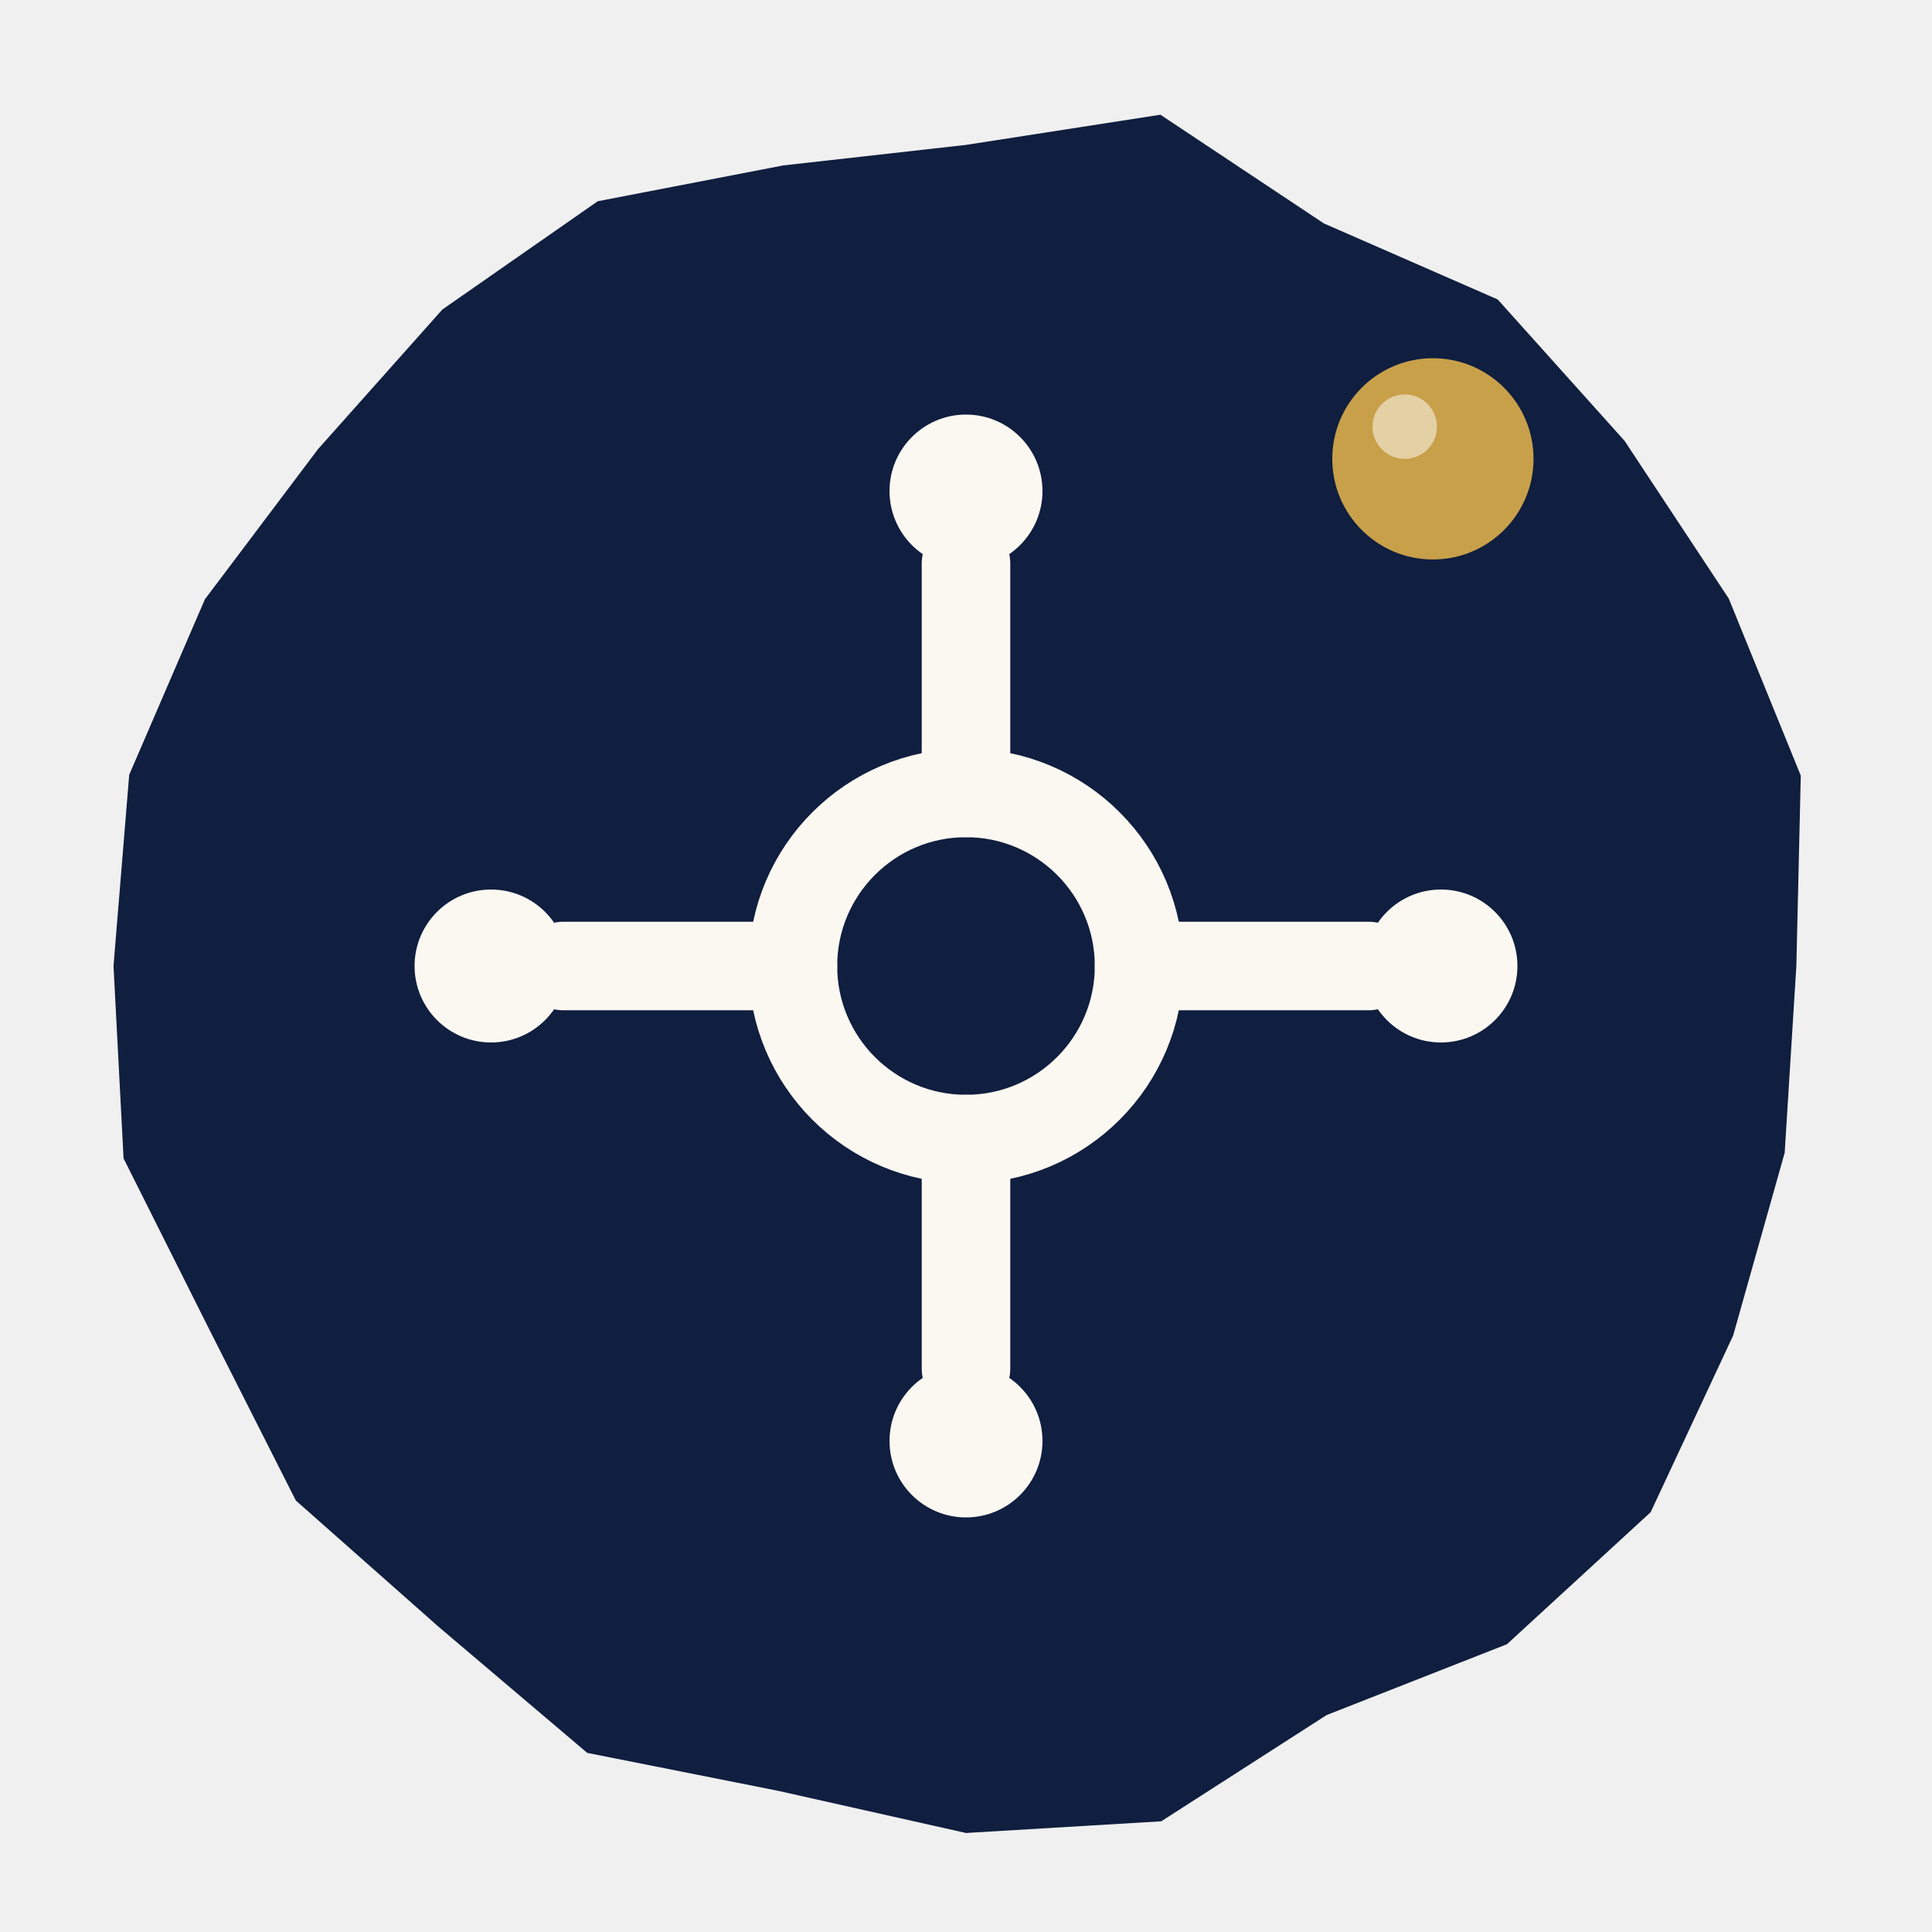
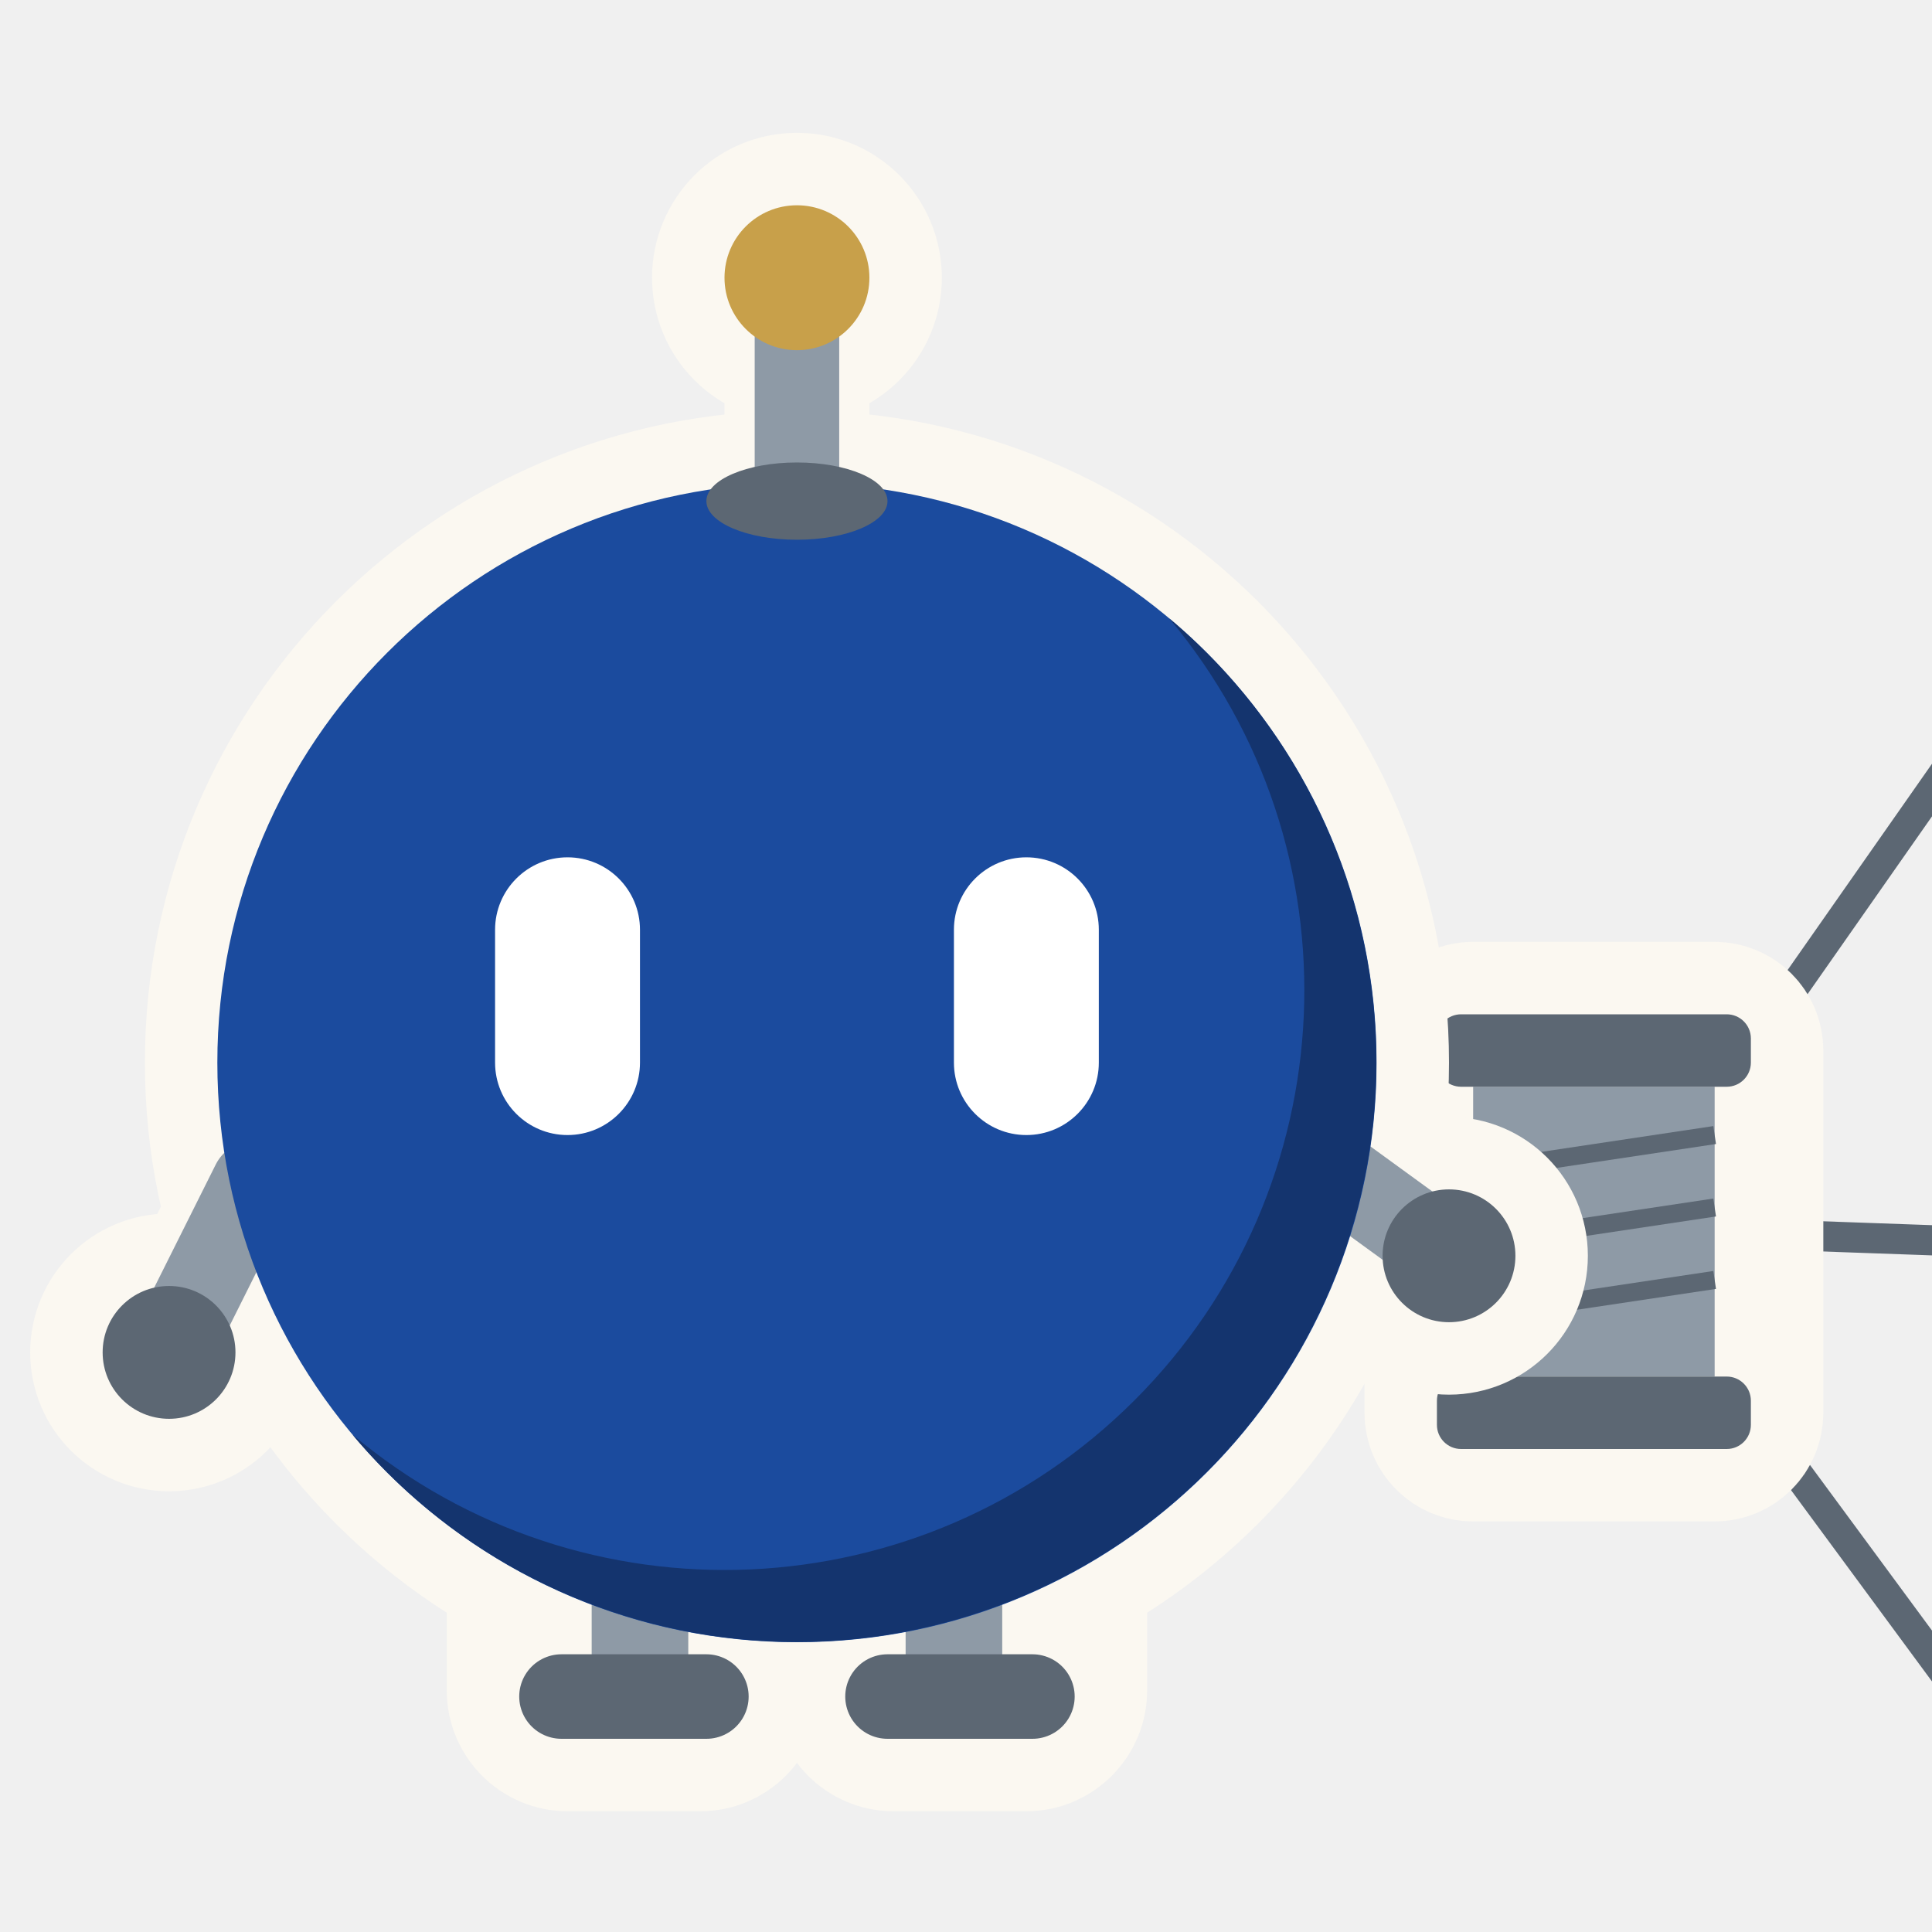
- <svg xmlns="http://www.w3.org/2000/svg" viewBox="0 0 48 48" width="48" height="48" role="presentation">
+ <svg xmlns="http://www.w3.org/2000/svg" viewBox="0 0 160 160" width="160" height="160" role="img">
  <style>
-     /* An img-embedded SVG gets a viewport equal to its rendered box, so this
-        matches the data-size="sm" bucket (48px and under) that module.css
-        names. Served as image/svg+xml it is parsed as strict XML, so this stays
-        in CDATA and free of raw angle brackets. */
-     @media (max-width: 48px) { .detail { display: none; } }
-   </style>
-   <path d="M24.00 3.60L28.83 2.85L32.89 5.55L37.21 7.44L40.36 10.95L42.95 14.87L44.74 19.27L44.63 24.00L44.34 28.64L43.06 33.18L41.01 37.57L37.44 40.85L32.96 42.61L28.85 45.25L24.00 45.54L19.32 44.49L14.59 43.55L10.90 40.42L7.35 37.28L5.21 33.05L3.07 28.78L2.82 24.00L3.21 19.25L5.09 14.89L7.90 11.16L10.99 7.69L14.85 5.00L19.46 4.11Z" fill="#101e3f" />
-   <g>
-     <circle cx="24" cy="24" r="4.3" fill="none" stroke="#fbf8f1" stroke-width="2.2" stroke-linecap="round" stroke-linejoin="round" />
-     <path d="M24 19.7V14M24 28.3V34M19.7 24H14M28.3 24H34" fill="none" stroke="#fbf8f1" stroke-width="2.2" stroke-linecap="round" stroke-linejoin="round" />
-     <circle cx="24" cy="12.2" r="1.9" fill="#fbf8f1" />
-     <circle cx="24" cy="35.8" r="1.9" fill="#fbf8f1" />
-     <circle cx="12.2" cy="24" r="1.9" fill="#fbf8f1" />
-     <circle cx="35.8" cy="24" r="1.9" fill="#fbf8f1" />
-   </g>
-   <g class="detail">
-     <circle cx="35.6" cy="11.4" r="2.5" fill="#c8a04a" />
-     <circle cx="34.9" cy="10.6" r="0.8" fill="#fbf8f1" opacity="0.55" />
+   /* An img-embedded SVG gets a viewport equal to its rendered box, so this
+      matches the data-size="sm" bucket (48px and under) that module.css
+      names. Served as image/svg+xml it is parsed as strict XML, so this stays
+      in CDATA and free of raw angle brackets. */
+   @media (max-width: 48px) { .detail { display: none; } }
+ </style>
+   <g transform="translate(6 12)">
+     <g class="detail">
+       <path d="M134 82L162 42M134 90L162 91M134 98L162 136" stroke="#5C6773" stroke-width="2.5" stroke-linecap="round" />
+     </g>
+     <g fill="#FBF8F1" stroke="#FBF8F1" stroke-width="12" stroke-linejoin="round" stroke-linecap="round">
+       <rect x="113" y="72" width="26" height="36" rx="3" />
+     </g>
+     <rect x="116" y="78" width="20" height="24" fill="#8E9AA6" />
+     <g class="detail">
+       <path d="M116 85l20-3M116 91l20-3M116 97l20-3" stroke="#5C6773" stroke-width="1.5" />
+     </g>
+     <rect x="113" y="72" width="26" height="6" rx="2" fill="#5C6773" />
+     <rect x="113" y="102" width="26" height="6" rx="2" fill="#5C6773" />
+     <g fill="#FBF8F1" stroke="#FBF8F1" stroke-width="12" stroke-linejoin="round" stroke-linecap="round">
+       <circle cx="60" cy="76" r="48" />
+       <path d="M60 30V11" fill="none" />
+       <circle cx="60" cy="11" r="6" />
+       <path d="M15 86L8 100M103 84L114 92" fill="none" />
+       <circle cx="8" cy="100" r="5.5" />
+       <circle cx="114" cy="92" r="5.5" />
+       <rect x="37" y="112" width="19" height="20" rx="4" />
+       <rect x="64" y="112" width="19" height="20" rx="4" />
+     </g>
+     <path d="M15 86L8 100M103 84L114 92" stroke="#8E9AA6" stroke-width="7" stroke-linecap="round" />
+     <circle cx="8" cy="100" r="5.5" fill="#5C6773" />
+     <circle cx="114" cy="92" r="5.5" fill="#5C6773" />
+     <path d="M47 112v16M73 112v16" stroke="#8E9AA6" stroke-width="8" />
+     <path d="M40.5 128.5h12M67.5 128.5h12" stroke="#5C6773" stroke-width="7" stroke-linecap="round" />
+     <path d="M60 29V14" stroke="#8E9AA6" stroke-width="7" stroke-linecap="round" />
+     <circle cx="60" cy="11" r="6" fill="#C8A04A" />
+     <circle cx="60" cy="76" r="48" fill="#1B4B9E" />
+     <path d="M90.81 39.19A48 48 0 1 1 23.19 106.81A48 48 0 0 0 90.81 39.19Z" fill="#14346E" />
+     <g class="detail">
+       <ellipse cx="60" cy="29.5" rx="7.5" ry="3.2" fill="#5C6773" />
+     </g>
+     <g fill="#FFFFFF">
+       <rect x="35" y="59" width="12" height="23" rx="6" />
+       <rect x="73" y="59" width="12" height="23" rx="6" />
+     </g>
  </g>
</svg>
